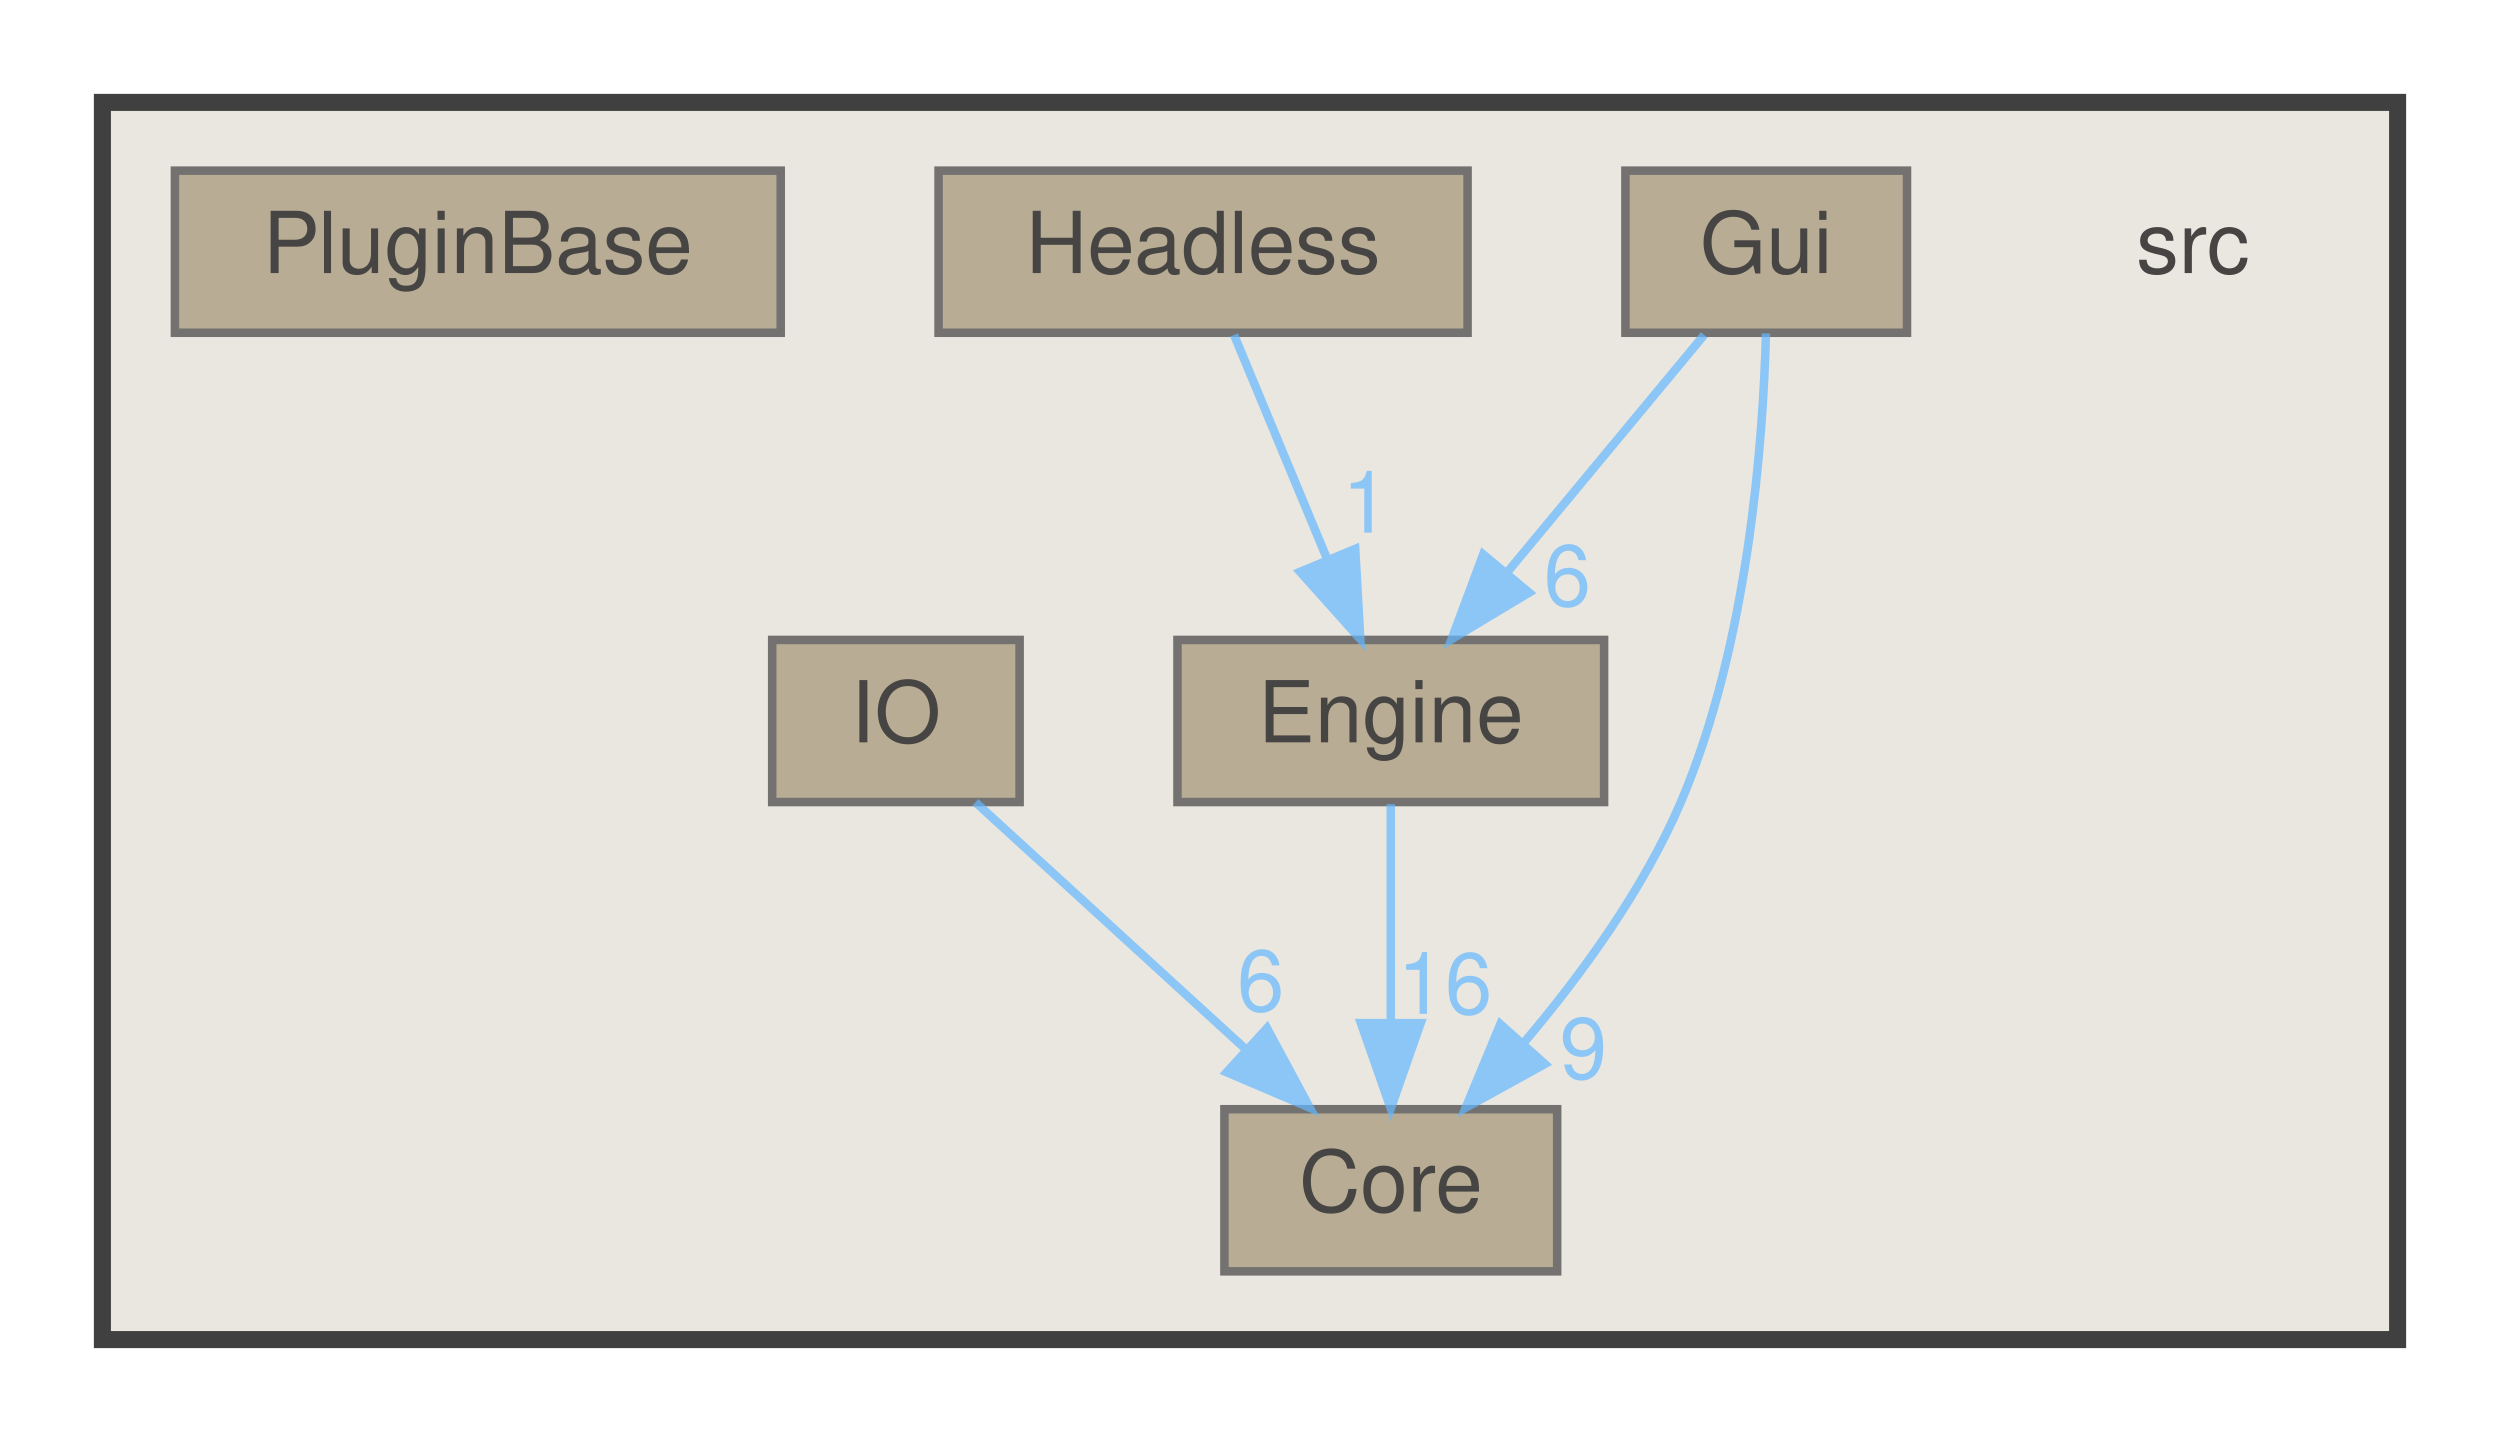
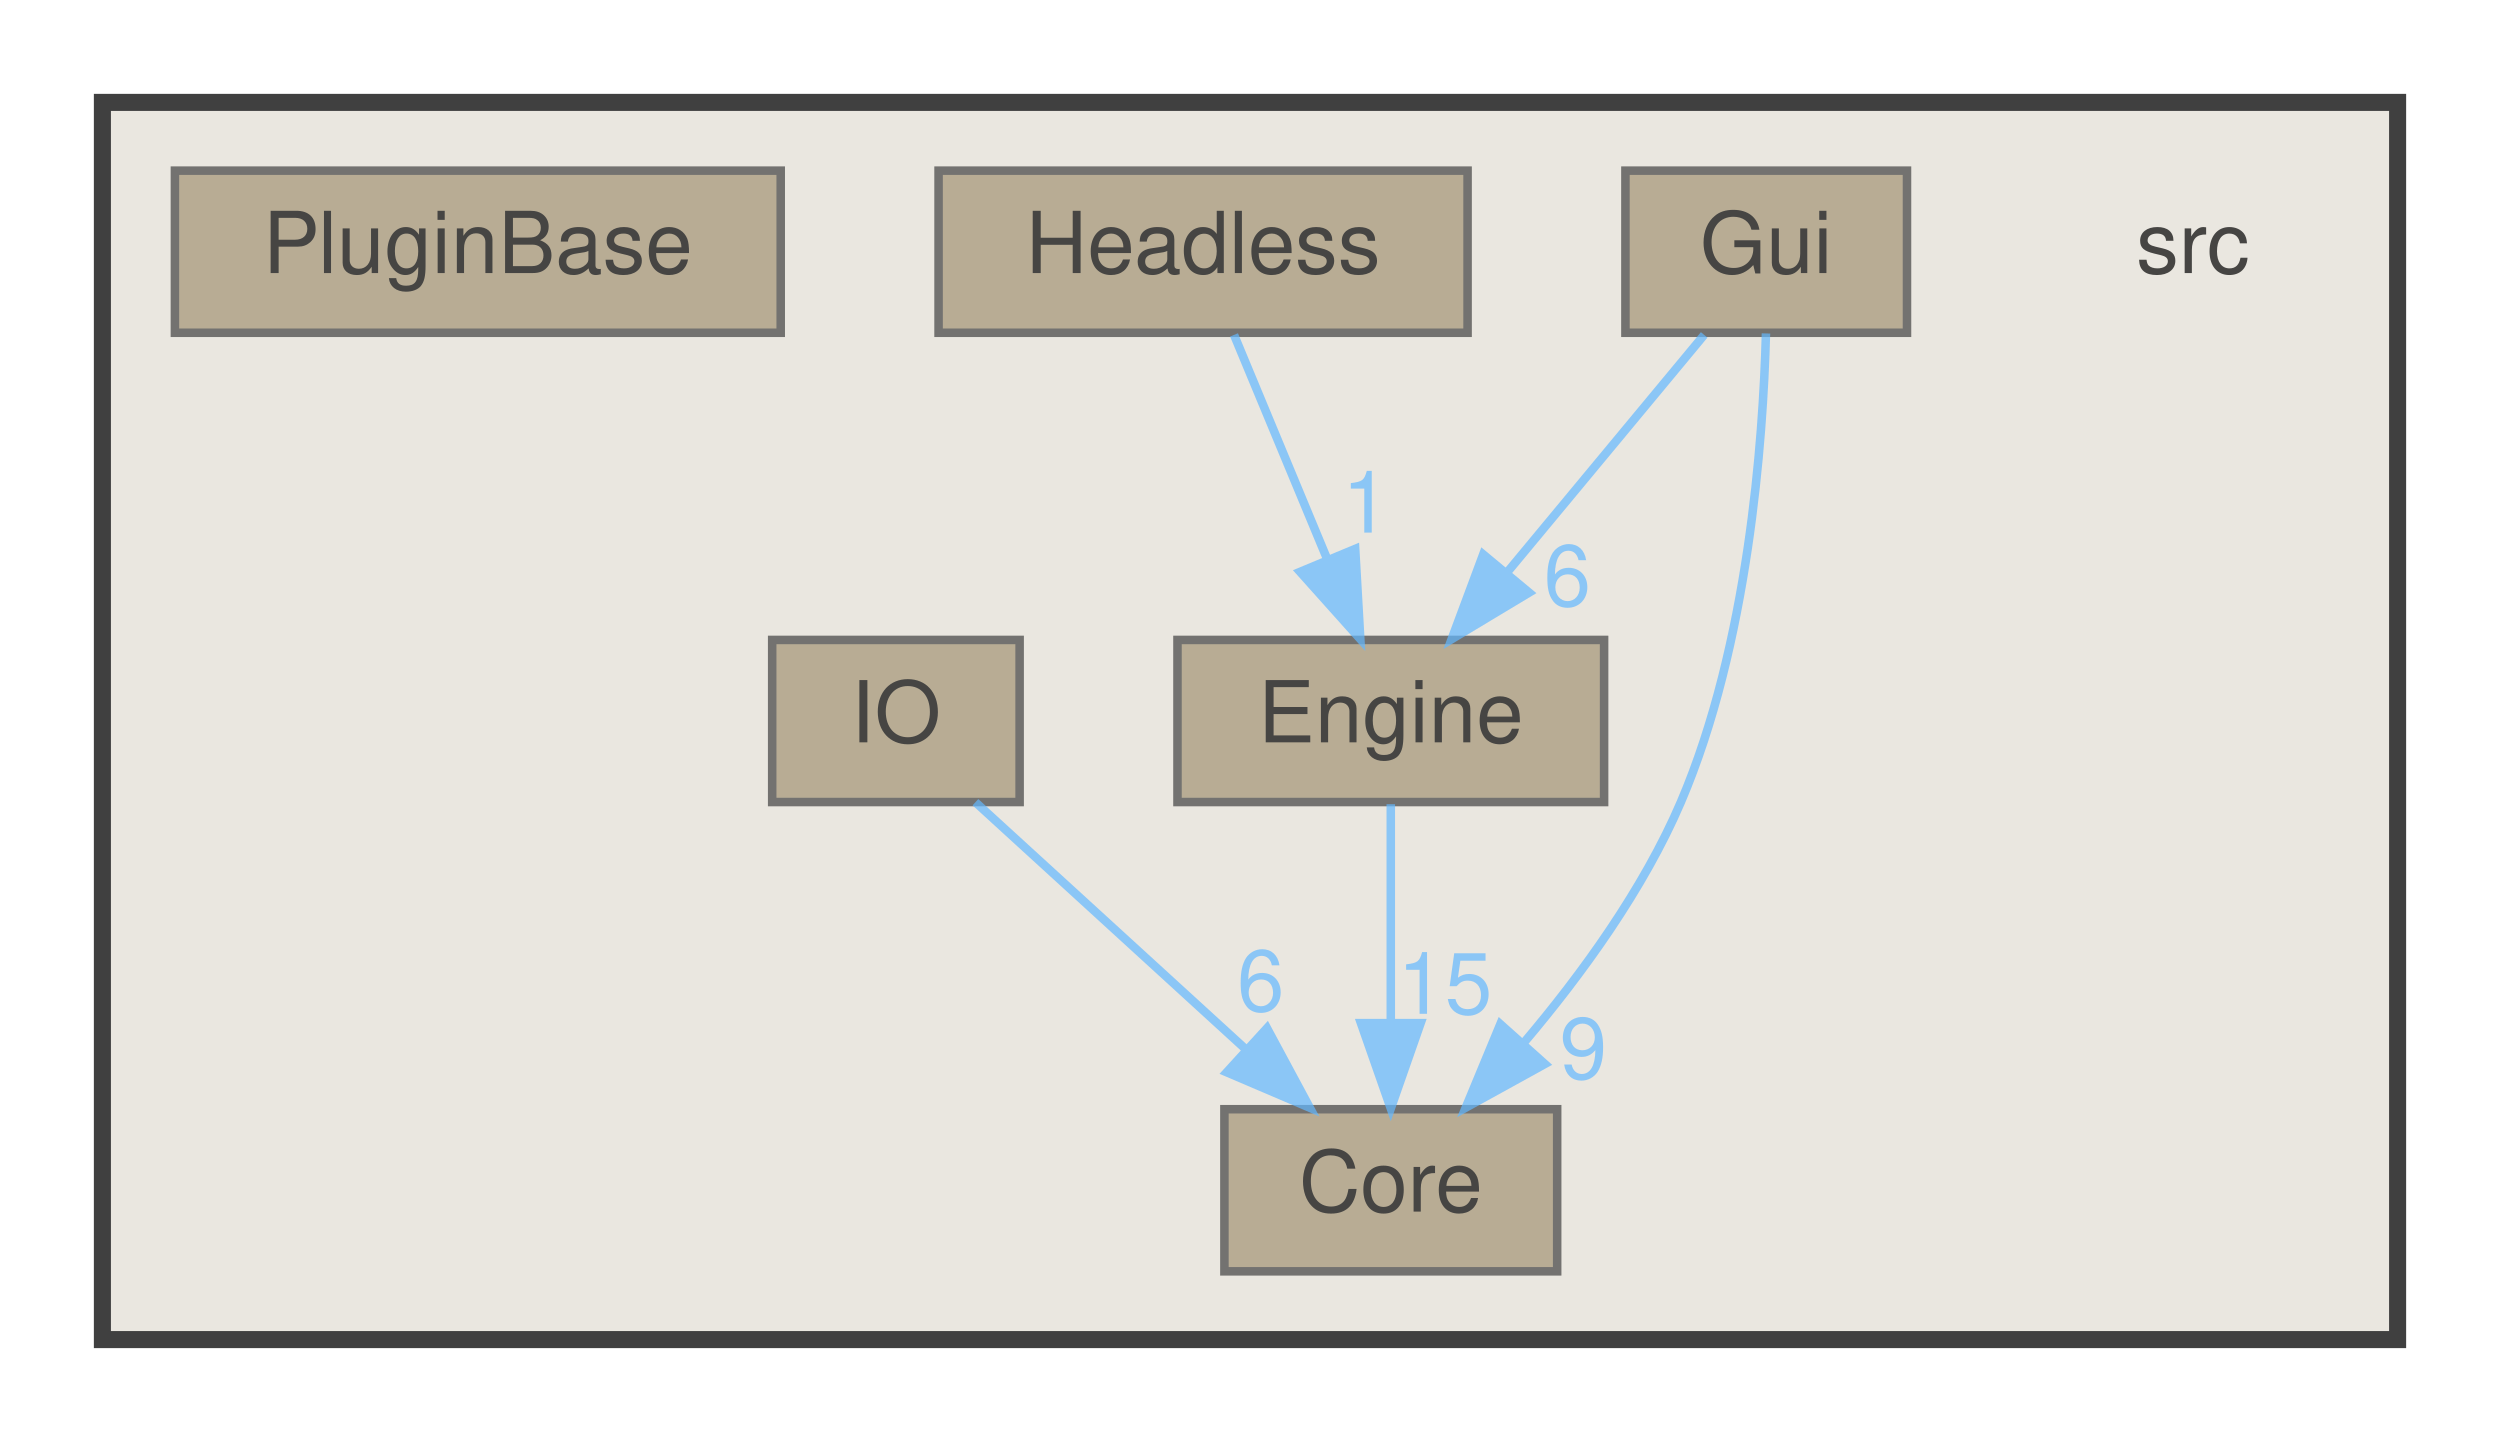
<svg xmlns="http://www.w3.org/2000/svg" xmlns:xlink="http://www.w3.org/1999/xlink" width="293pt" height="169pt" viewBox="0.00 0.00 293.00 169.00">
  <svg id="main" version="1.1" xml:space="preserve">
    <style type="text/css">
.node, .edge {opacity: 0.7;}
.node.selected, .edge.selected {opacity: 1;}
.edge:hover path { stroke: red; }
.edge:hover polygon { stroke: red; fill: red; }
</style>
    <svg id="graph" class="graph">
      <g id="graph0" class="graph" transform="scale(1 1) rotate(0) translate(4 165)">
        <g id="clust1" class="cluster">
          <g id="a_clust1">
            <a xlink:href="dir_68267d1309a1af8e8297ef4c3efbcdba.html" target="_top">
              <polygon fill="#eae7e0" stroke="#404040" stroke-width="2" points="8,-8 8,-153 277,-153 277,-8 8,-8" />
            </a>
          </g>
        </g>
        <g id="node1" class="node">
          <text text-anchor="middle" x="253" y="-133" font-family="Helvetica,sans-Serif" font-size="10.00">src</text>
        </g>
        <g id="node2" class="node">
          <g id="a_node2">
            <a xlink:href="dir_a2f0e5642e47e7ed59fe0f0829eafb5f.html" target="_top" xlink:title="Core">
              <polygon fill="#a29374" stroke="#404040" points="178.5,-35 139.5,-35 139.5,-16 178.5,-16 178.5,-35" />
              <text text-anchor="middle" x="159" y="-23" font-family="Helvetica,sans-Serif" font-size="10.00">Core</text>
            </a>
          </g>
        </g>
        <g id="node3" class="node">
          <g id="a_node3">
            <a xlink:href="dir_3072bc1f55ed1280fe4fbe6b21c78379.html" target="_top" xlink:title="Engine">
              <polygon fill="#a29374" stroke="#404040" points="184,-90 134,-90 134,-71 184,-71 184,-90" />
              <text text-anchor="middle" x="159" y="-78" font-family="Helvetica,sans-Serif" font-size="10.00">Engine</text>
            </a>
          </g>
        </g>
        <g id="edge1" class="edge">
          <g id="a_edge1">
            <a xlink:href="dir_000013_000008.html" target="_top">
              <path fill="none" stroke="#63b8ff" d="M159,-70.75C159,-63.8 159,-53.85 159,-45.13" />
              <polygon fill="#63b8ff" stroke="#63b8ff" points="162.5,-45.09 159,-35.09 155.5,-45.09 162.5,-45.09" />
            </a>
          </g>
          <g id="a_edge1-headlabel">
-             <a xlink:href="dir_000013_000008.html" target="_top" xlink:title="16">
-               <text text-anchor="middle" x="165.34" y="-46.18" font-family="Helvetica,sans-Serif" font-size="10.00" fill="#63b8ff">16</text>
+             <a xlink:href="dir_000013_000008.html" target="_top" xlink:title="15">
+               <text text-anchor="middle" x="165.34" y="-46.18" font-family="Helvetica,sans-Serif" font-size="10.00" fill="#63b8ff">15</text>
            </a>
          </g>
        </g>
        <g id="node4" class="node">
          <g id="a_node4">
            <a xlink:href="dir_b5ac5e964c12a6b13a9d28feb9f3d3ed.html" target="_top" xlink:title="Gui">
              <polygon fill="#a29374" stroke="#404040" points="219.5,-145 186.5,-145 186.5,-126 219.5,-126 219.5,-145" />
              <text text-anchor="middle" x="203" y="-133" font-family="Helvetica,sans-Serif" font-size="10.00">Gui</text>
            </a>
          </g>
        </g>
        <g id="edge3" class="edge">
          <g id="a_edge3">
            <a xlink:href="dir_000016_000008.html" target="_top">
              <path fill="none" stroke="#63b8ff" d="M202.97,-125.92C202.64,-113.36 200.9,-89.47 193,-71 188.62,-60.76 181.35,-50.77 174.65,-42.86" />
              <polygon fill="#63b8ff" stroke="#63b8ff" points="177.06,-40.3 167.78,-35.18 171.84,-44.97 177.06,-40.3" />
            </a>
          </g>
          <g id="a_edge3-headlabel">
            <a xlink:href="dir_000016_000008.html" target="_top" xlink:title="9">
              <text text-anchor="middle" x="181.57" y="-38.58" font-family="Helvetica,sans-Serif" font-size="10.00" fill="#63b8ff">9</text>
            </a>
          </g>
        </g>
        <g id="edge2" class="edge">
          <g id="a_edge2">
            <a xlink:href="dir_000016_000013.html" target="_top">
              <path fill="none" stroke="#63b8ff" d="M195.73,-125.75C189.46,-118.18 180.21,-107.05 172.57,-97.84" />
              <polygon fill="#63b8ff" stroke="#63b8ff" points="175.21,-95.55 166.13,-90.09 169.83,-100.02 175.21,-95.55" />
            </a>
          </g>
          <g id="a_edge2-headlabel">
            <a xlink:href="dir_000016_000013.html" target="_top" xlink:title="6">
              <text text-anchor="middle" x="179.69" y="-94" font-family="Helvetica,sans-Serif" font-size="10.00" fill="#63b8ff">6</text>
            </a>
          </g>
        </g>
        <g id="node5" class="node">
          <g id="a_node5">
            <a xlink:href="dir_1577ba8040ea4e3d21120572b53f4a28.html" target="_top" xlink:title="Headless">
              <polygon fill="#a29374" stroke="#404040" points="168,-145 106,-145 106,-126 168,-126 168,-145" />
              <text text-anchor="middle" x="137" y="-133" font-family="Helvetica,sans-Serif" font-size="10.00">Headless</text>
            </a>
          </g>
        </g>
        <g id="edge4" class="edge">
          <g id="a_edge4">
            <a xlink:href="dir_000017_000013.html" target="_top">
              <path fill="none" stroke="#63b8ff" d="M140.63,-125.75C143.58,-118.65 147.83,-108.4 151.51,-99.56" />
              <polygon fill="#63b8ff" stroke="#63b8ff" points="154.83,-100.67 155.43,-90.09 148.37,-97.98 154.83,-100.67" />
            </a>
          </g>
          <g id="a_edge4-headlabel">
            <a xlink:href="dir_000017_000013.html" target="_top" xlink:title="1">
              <text text-anchor="middle" x="156.08" y="-102.58" font-family="Helvetica,sans-Serif" font-size="10.00" fill="#63b8ff">1</text>
            </a>
          </g>
        </g>
        <g id="node6" class="node">
          <g id="a_node6">
            <a xlink:href="dir_fae119eb913a40fe8ed97cde8b98911e.html" target="_top" xlink:title="IO">
              <polygon fill="#a29374" stroke="#404040" points="115.5,-90 86.5,-90 86.5,-71 115.5,-71 115.5,-90" />
              <text text-anchor="middle" x="101" y="-78" font-family="Helvetica,sans-Serif" font-size="10.00">IO</text>
            </a>
          </g>
        </g>
        <g id="edge5" class="edge">
          <g id="a_edge5">
            <a xlink:href="dir_000018_000008.html" target="_top">
              <path fill="none" stroke="#63b8ff" d="M110.32,-70.98C118.81,-63.23 131.56,-51.58 141.88,-42.14" />
              <polygon fill="#63b8ff" stroke="#63b8ff" points="144.49,-44.5 149.51,-35.17 139.77,-39.33 144.49,-44.5" />
            </a>
          </g>
          <g id="a_edge5-headlabel">
            <a xlink:href="dir_000018_000008.html" target="_top" xlink:title="6">
              <text text-anchor="middle" x="143.75" y="-46.52" font-family="Helvetica,sans-Serif" font-size="10.00" fill="#63b8ff">6</text>
            </a>
          </g>
        </g>
        <g id="node7" class="node">
          <g id="a_node7">
            <a xlink:href="dir_1b07f77798358fd74e92420363fd4633.html" target="_top" xlink:title="PluginBase">
              <polygon fill="#a29374" stroke="#404040" points="87.5,-145 16.5,-145 16.5,-126 87.5,-126 87.5,-145" />
              <text text-anchor="middle" x="52" y="-133" font-family="Helvetica,sans-Serif" font-size="10.00">PluginBase</text>
            </a>
          </g>
        </g>
      </g>
    </svg>
  </svg>
  <style type="text/css">

[data-mouse-over-selected='false'] { opacity: 0.7; }
[data-mouse-over-selected='true']  { opacity: 1.0; }

</style>
</svg>
